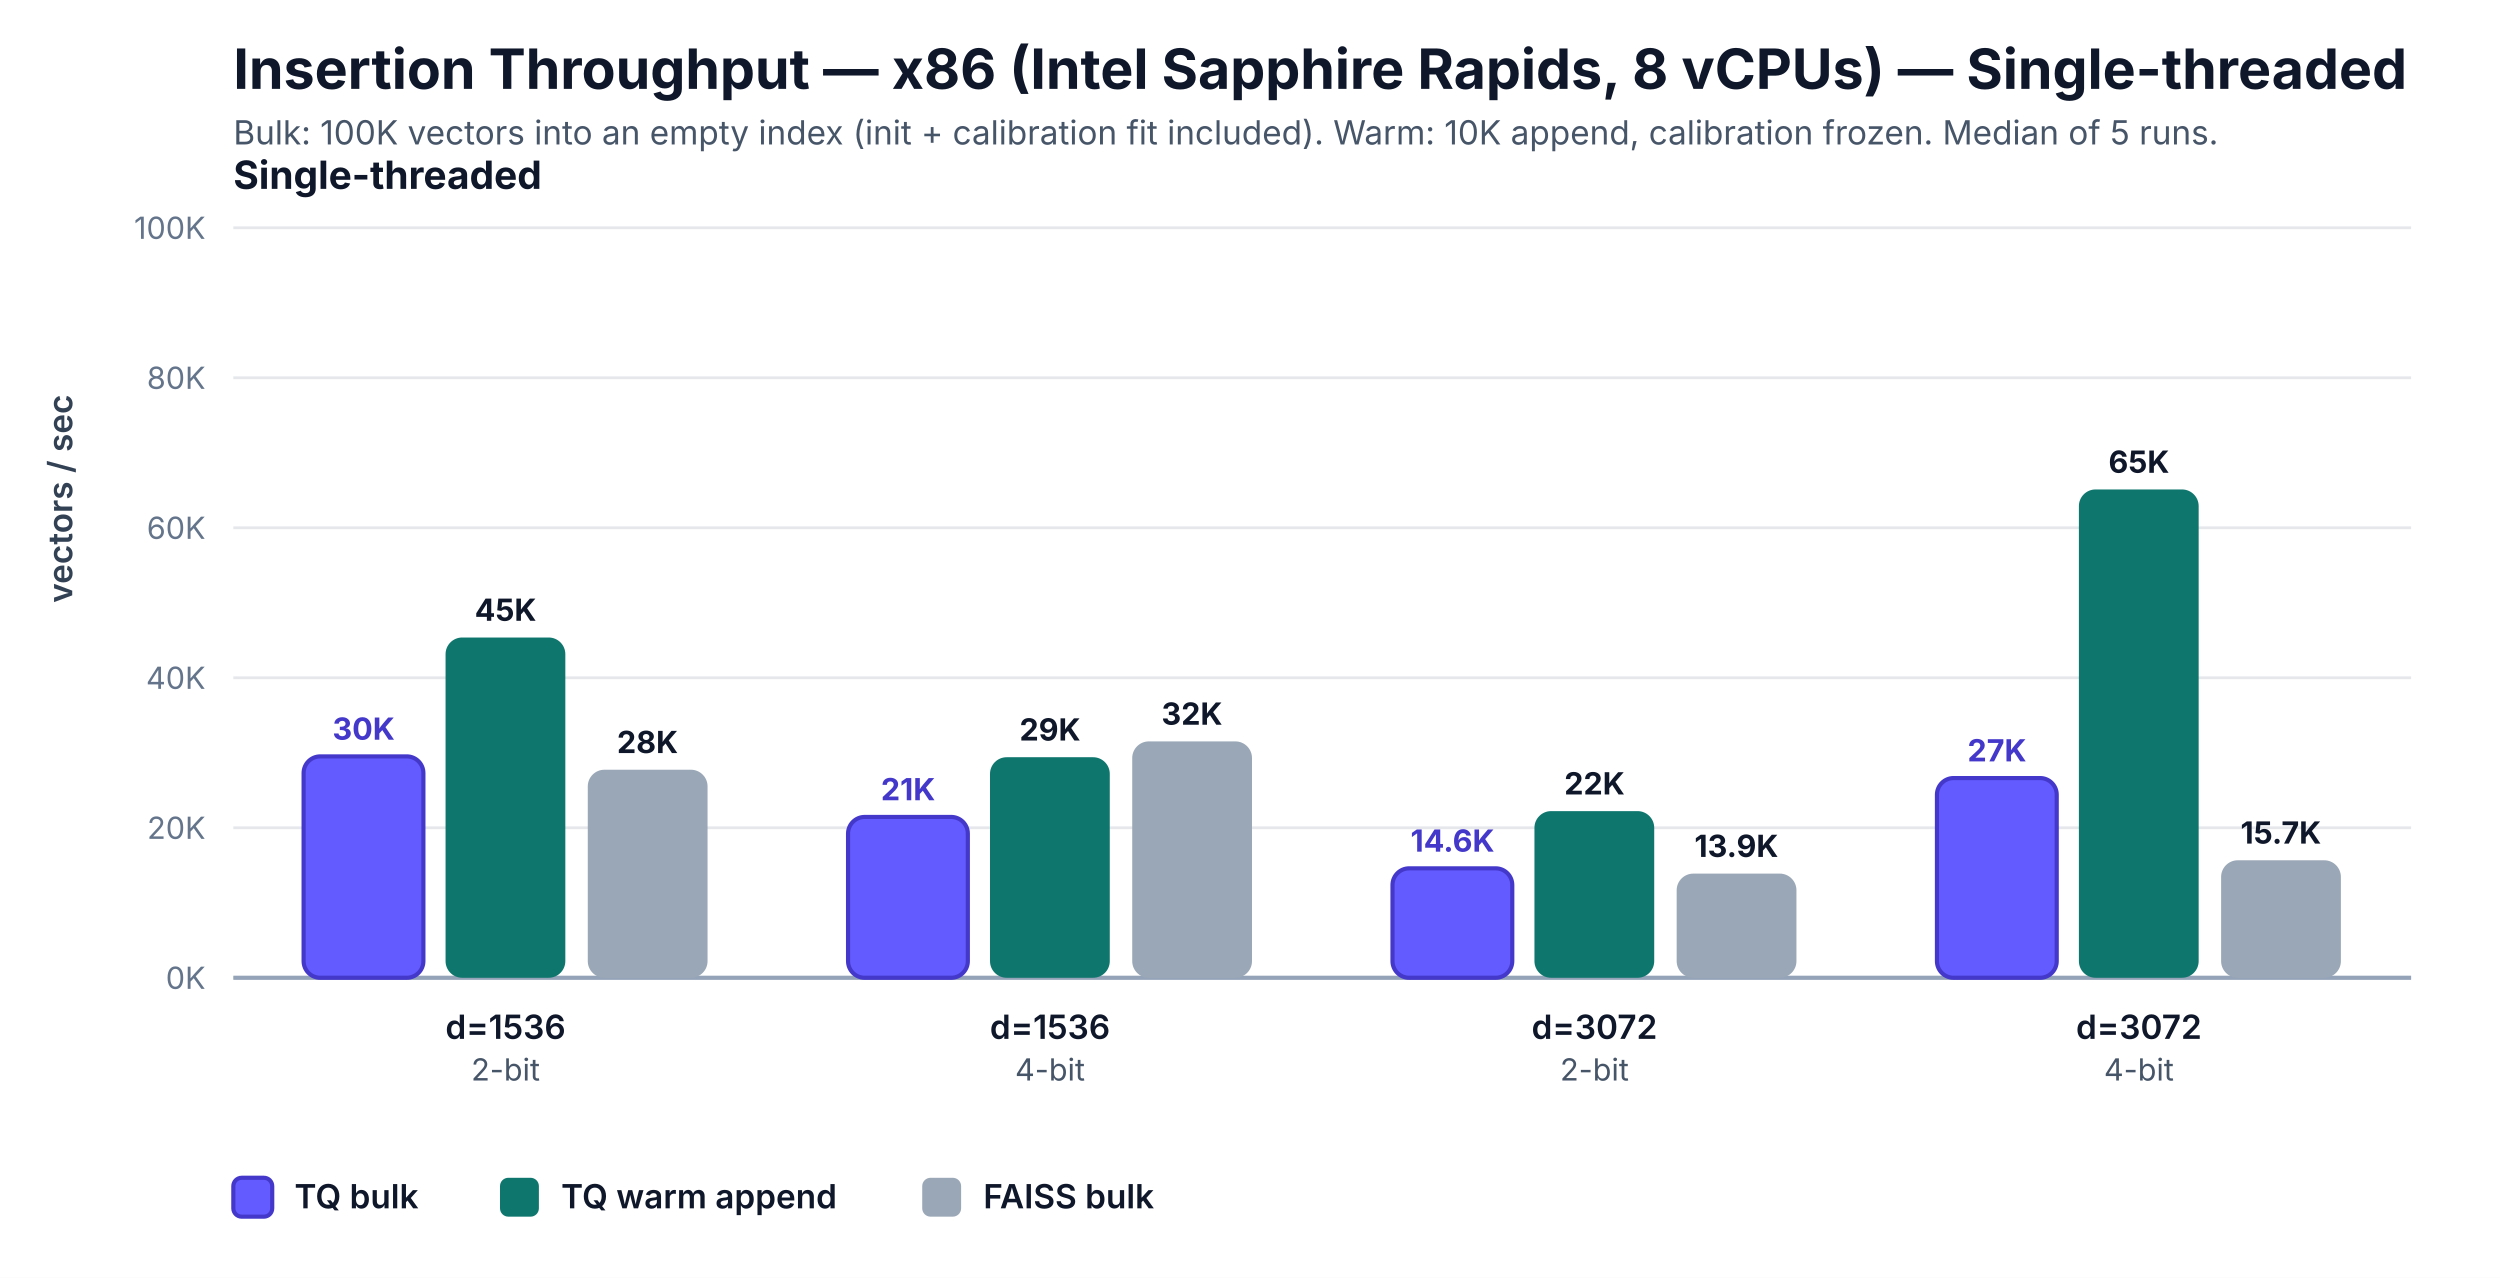
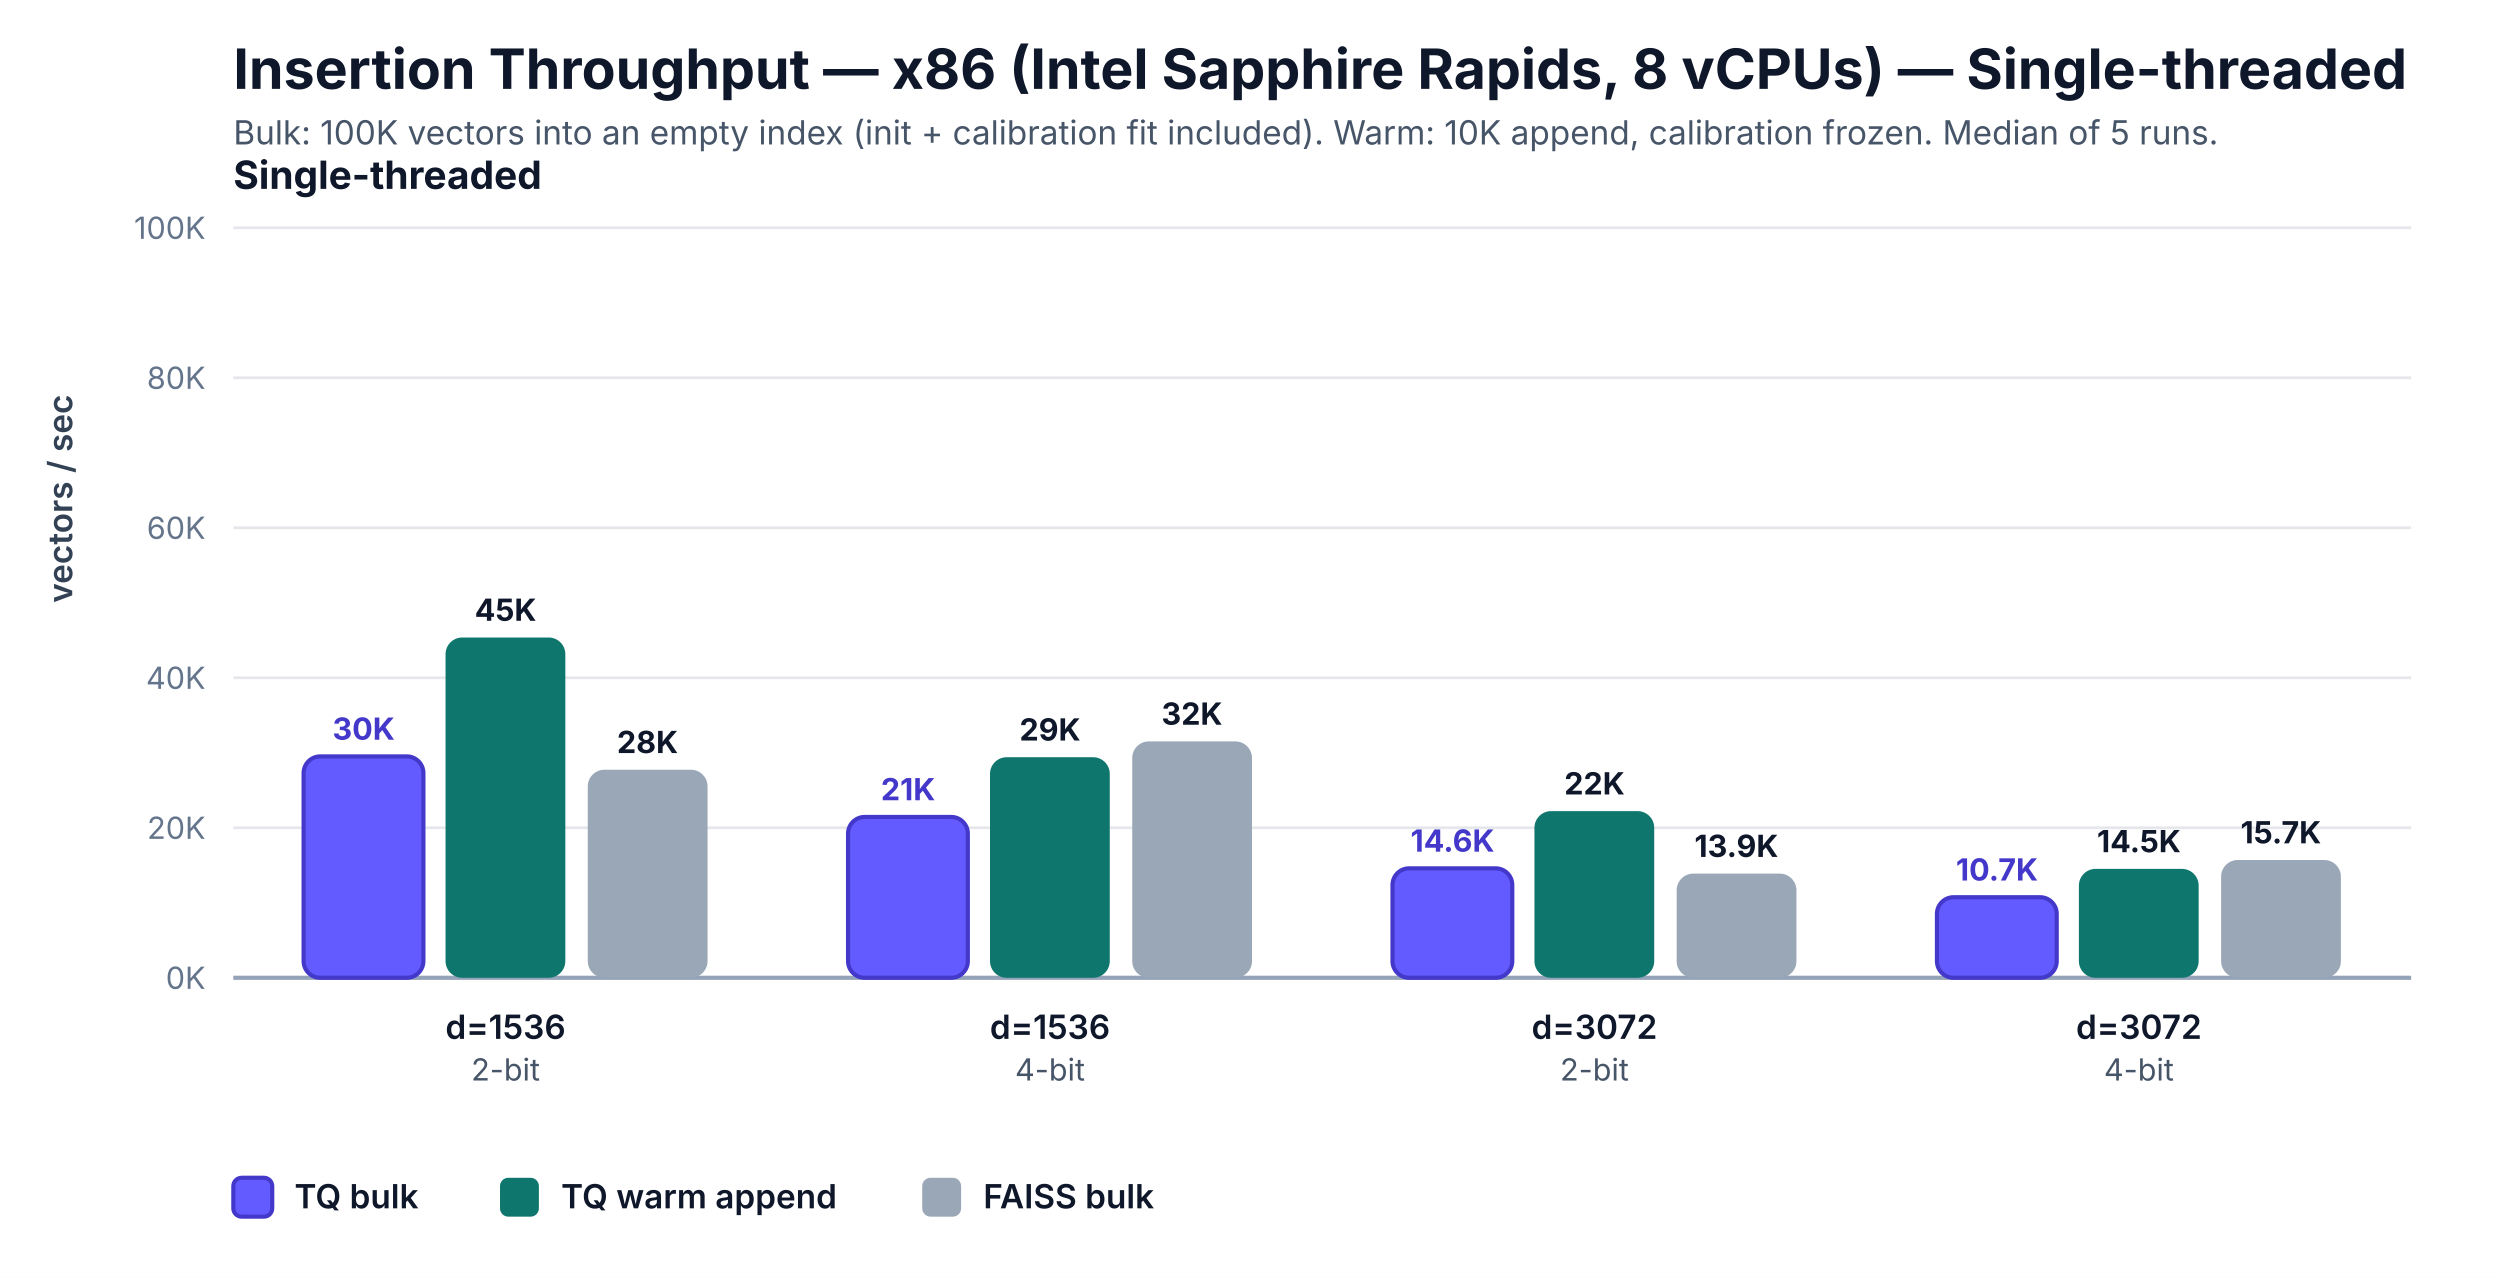
<svg xmlns="http://www.w3.org/2000/svg" width="900" height="460" viewBox="0 0 900 460" role="img" aria-label="Insertion Throughput — x86 (Intel Sapphire Rapids, 8 vCPUs) — Single-threaded">
  <style>
  .title { font: 700 20px -apple-system, BlinkMacSystemFont, "Segoe UI", sans-serif; fill: #0f172a; }
  .subtitle { font: 400 12px -apple-system, BlinkMacSystemFont, "Segoe UI", sans-serif; fill: #475569; }
  .panel { font: 700 14px -apple-system, BlinkMacSystemFont, "Segoe UI", sans-serif; fill: #0f172a; }
  .label { font: 600 12px -apple-system, BlinkMacSystemFont, "Segoe UI", sans-serif; fill: #0f172a; }
  .secondary { font: 400 11px -apple-system, BlinkMacSystemFont, "Segoe UI", sans-serif; fill: #475569; }
  .tick { font: 400 11px -apple-system, BlinkMacSystemFont, "Segoe UI", sans-serif; fill: #64748b; }
  .value { font: 700 11px -apple-system, BlinkMacSystemFont, "Segoe UI", sans-serif; fill: #0f172a; }
  .value-accent { font: 700 11px -apple-system, BlinkMacSystemFont, "Segoe UI", sans-serif; fill: #4338ca; }
  .axis { font: 600 12px -apple-system, BlinkMacSystemFont, "Segoe UI", sans-serif; fill: #334155; }
  .legend { font: 600 12px -apple-system, BlinkMacSystemFont, "Segoe UI", sans-serif; fill: #0f172a; }
</style>
  <rect width="100%" height="100%" fill="#ffffff" />
  <text x="84" y="32" class="title">Insertion Throughput — x86 (Intel Sapphire Rapids, 8 vCPUs) — Single-threaded</text>
  <text x="84" y="52" class="subtitle">Bulk: 100K vectors into an empty index (init + calibration fit included). Warm: 10K append, calibration frozen. Median of 5 runs.</text>
  <line x1="84" y1="352.0" x2="868" y2="352.0" stroke="#e5e7eb" stroke-width="1" />
  <text x="74" y="356.0" text-anchor="end" class="tick">0K</text>
  <line x1="84" y1="298.0" x2="868" y2="298.0" stroke="#e5e7eb" stroke-width="1" />
  <text x="74" y="302.0" text-anchor="end" class="tick">20K</text>
  <line x1="84" y1="244.0" x2="868" y2="244.0" stroke="#e5e7eb" stroke-width="1" />
  <text x="74" y="248.0" text-anchor="end" class="tick">40K</text>
  <line x1="84" y1="190.0" x2="868" y2="190.0" stroke="#e5e7eb" stroke-width="1" />
  <text x="74" y="194.0" text-anchor="end" class="tick">60K</text>
  <line x1="84" y1="136.0" x2="868" y2="136.0" stroke="#e5e7eb" stroke-width="1" />
  <text x="74" y="140.0" text-anchor="end" class="tick">80K</text>
  <line x1="84" y1="82.0" x2="868" y2="82.0" stroke="#e5e7eb" stroke-width="1" />
  <text x="74" y="86.0" text-anchor="end" class="tick">100K</text>
  <line x1="84" y1="352.0" x2="868" y2="352.0" stroke="#94a3b8" stroke-width="1.5" />
  <text x="84" y="68" class="panel">Single-threaded</text>
  <rect x="109.3" y="272.3" width="43.12" height="79.7" rx="6" fill="#635bff" stroke="#4338ca" stroke-width="1.5" />
  <text x="130.9" y="266.3" text-anchor="middle" class="value-accent">30K</text>
  <rect x="160.4" y="229.5" width="43.12" height="122.5" rx="6" fill="#0f766e" />
  <text x="182.0" y="223.5" text-anchor="middle" class="value">45K</text>
  <rect x="211.6" y="277.1" width="43.12" height="74.9" rx="6" fill="#9aa7b6" />
  <text x="233.1" y="271.1" text-anchor="middle" class="value">28K</text>
  <text x="182.0" y="374" text-anchor="middle" class="label">d=1536</text>
  <text x="182.0" y="389" text-anchor="middle" class="secondary">2-bit</text>
  <rect x="305.3" y="294.1" width="43.12" height="57.9" rx="6" fill="#635bff" stroke="#4338ca" stroke-width="1.5" />
  <text x="326.9" y="288.1" text-anchor="middle" class="value-accent">21K</text>
  <rect x="356.4" y="272.6" width="43.12" height="79.4" rx="6" fill="#0f766e" />
  <text x="378.0" y="266.6" text-anchor="middle" class="value">29K</text>
  <rect x="407.6" y="266.9" width="43.12" height="85.1" rx="6" fill="#9aa7b6" />
  <text x="429.1" y="260.9" text-anchor="middle" class="value">32K</text>
  <text x="378.0" y="374" text-anchor="middle" class="label">d=1536</text>
  <text x="378.0" y="389" text-anchor="middle" class="secondary">4-bit</text>
  <rect x="501.3" y="312.6" width="43.12" height="39.4" rx="6" fill="#635bff" stroke="#4338ca" stroke-width="1.5" />
  <text x="522.9" y="306.6" text-anchor="middle" class="value-accent">14.6K</text>
  <rect x="552.4" y="292.0" width="43.12" height="60.0" rx="6" fill="#0f766e" />
  <text x="574.0" y="286.0" text-anchor="middle" class="value">22K</text>
  <rect x="603.6" y="314.5" width="43.12" height="37.5" rx="6" fill="#9aa7b6" />
  <text x="625.1" y="308.5" text-anchor="middle" class="value">13.9K</text>
  <text x="574.0" y="374" text-anchor="middle" class="label">d=3072</text>
  <text x="574.0" y="389" text-anchor="middle" class="secondary">2-bit</text>
-   <rect x="697.3" y="280.1" width="43.12" height="71.9" rx="6" fill="#635bff" stroke="#4338ca" stroke-width="1.5" />
-   <text x="718.9" y="274.1" text-anchor="middle" class="value-accent">27K</text>
-   <rect x="748.4" y="176.2" width="43.12" height="175.8" rx="6" fill="#0f766e" />
-   <text x="770.0" y="170.2" text-anchor="middle" class="value">65K</text>
-   <rect x="799.6" y="309.7" width="43.12" height="42.3" rx="6" fill="#9aa7b6" />
-   <text x="821.1" y="303.7" text-anchor="middle" class="value">15.7K</text>
+   <rect x="697.3" y="323.0" width="43.12" height="29.0" rx="6" fill="#635bff" stroke="#4338ca" stroke-width="1.5" />
+   <text x="718.9" y="317.0" text-anchor="middle" class="value-accent">10.7K</text>
+   <rect x="748.4" y="312.8" width="43.12" height="39.2" rx="6" fill="#0f766e" />
+   <text x="770.0" y="306.8" text-anchor="middle" class="value">14.5K</text>
+   <rect x="799.6" y="309.6" width="43.12" height="42.4" rx="6" fill="#9aa7b6" />
+   <text x="821.1" y="303.6" text-anchor="middle" class="value">15.7K</text>
  <text x="770.0" y="374" text-anchor="middle" class="label">d=3072</text>
  <text x="770.0" y="389" text-anchor="middle" class="secondary">4-bit</text>
  <text x="26" y="217.0" transform="rotate(-90, 26, 217.0)" class="axis">vectors / sec</text>
  <rect x="84" y="424" width="14" height="14" rx="3" fill="#635bff" stroke="#4338ca" stroke-width="1.5" />
  <text x="106" y="435" class="legend">TQ bulk</text>
  <rect x="180" y="424" width="14" height="14" rx="3" fill="#0f766e" />
  <text x="202" y="435" class="legend">TQ warm append</text>
  <rect x="332" y="424" width="14" height="14" rx="3" fill="#9aa7b6" />
  <text x="354" y="435" class="legend">FAISS bulk</text>
</svg>
